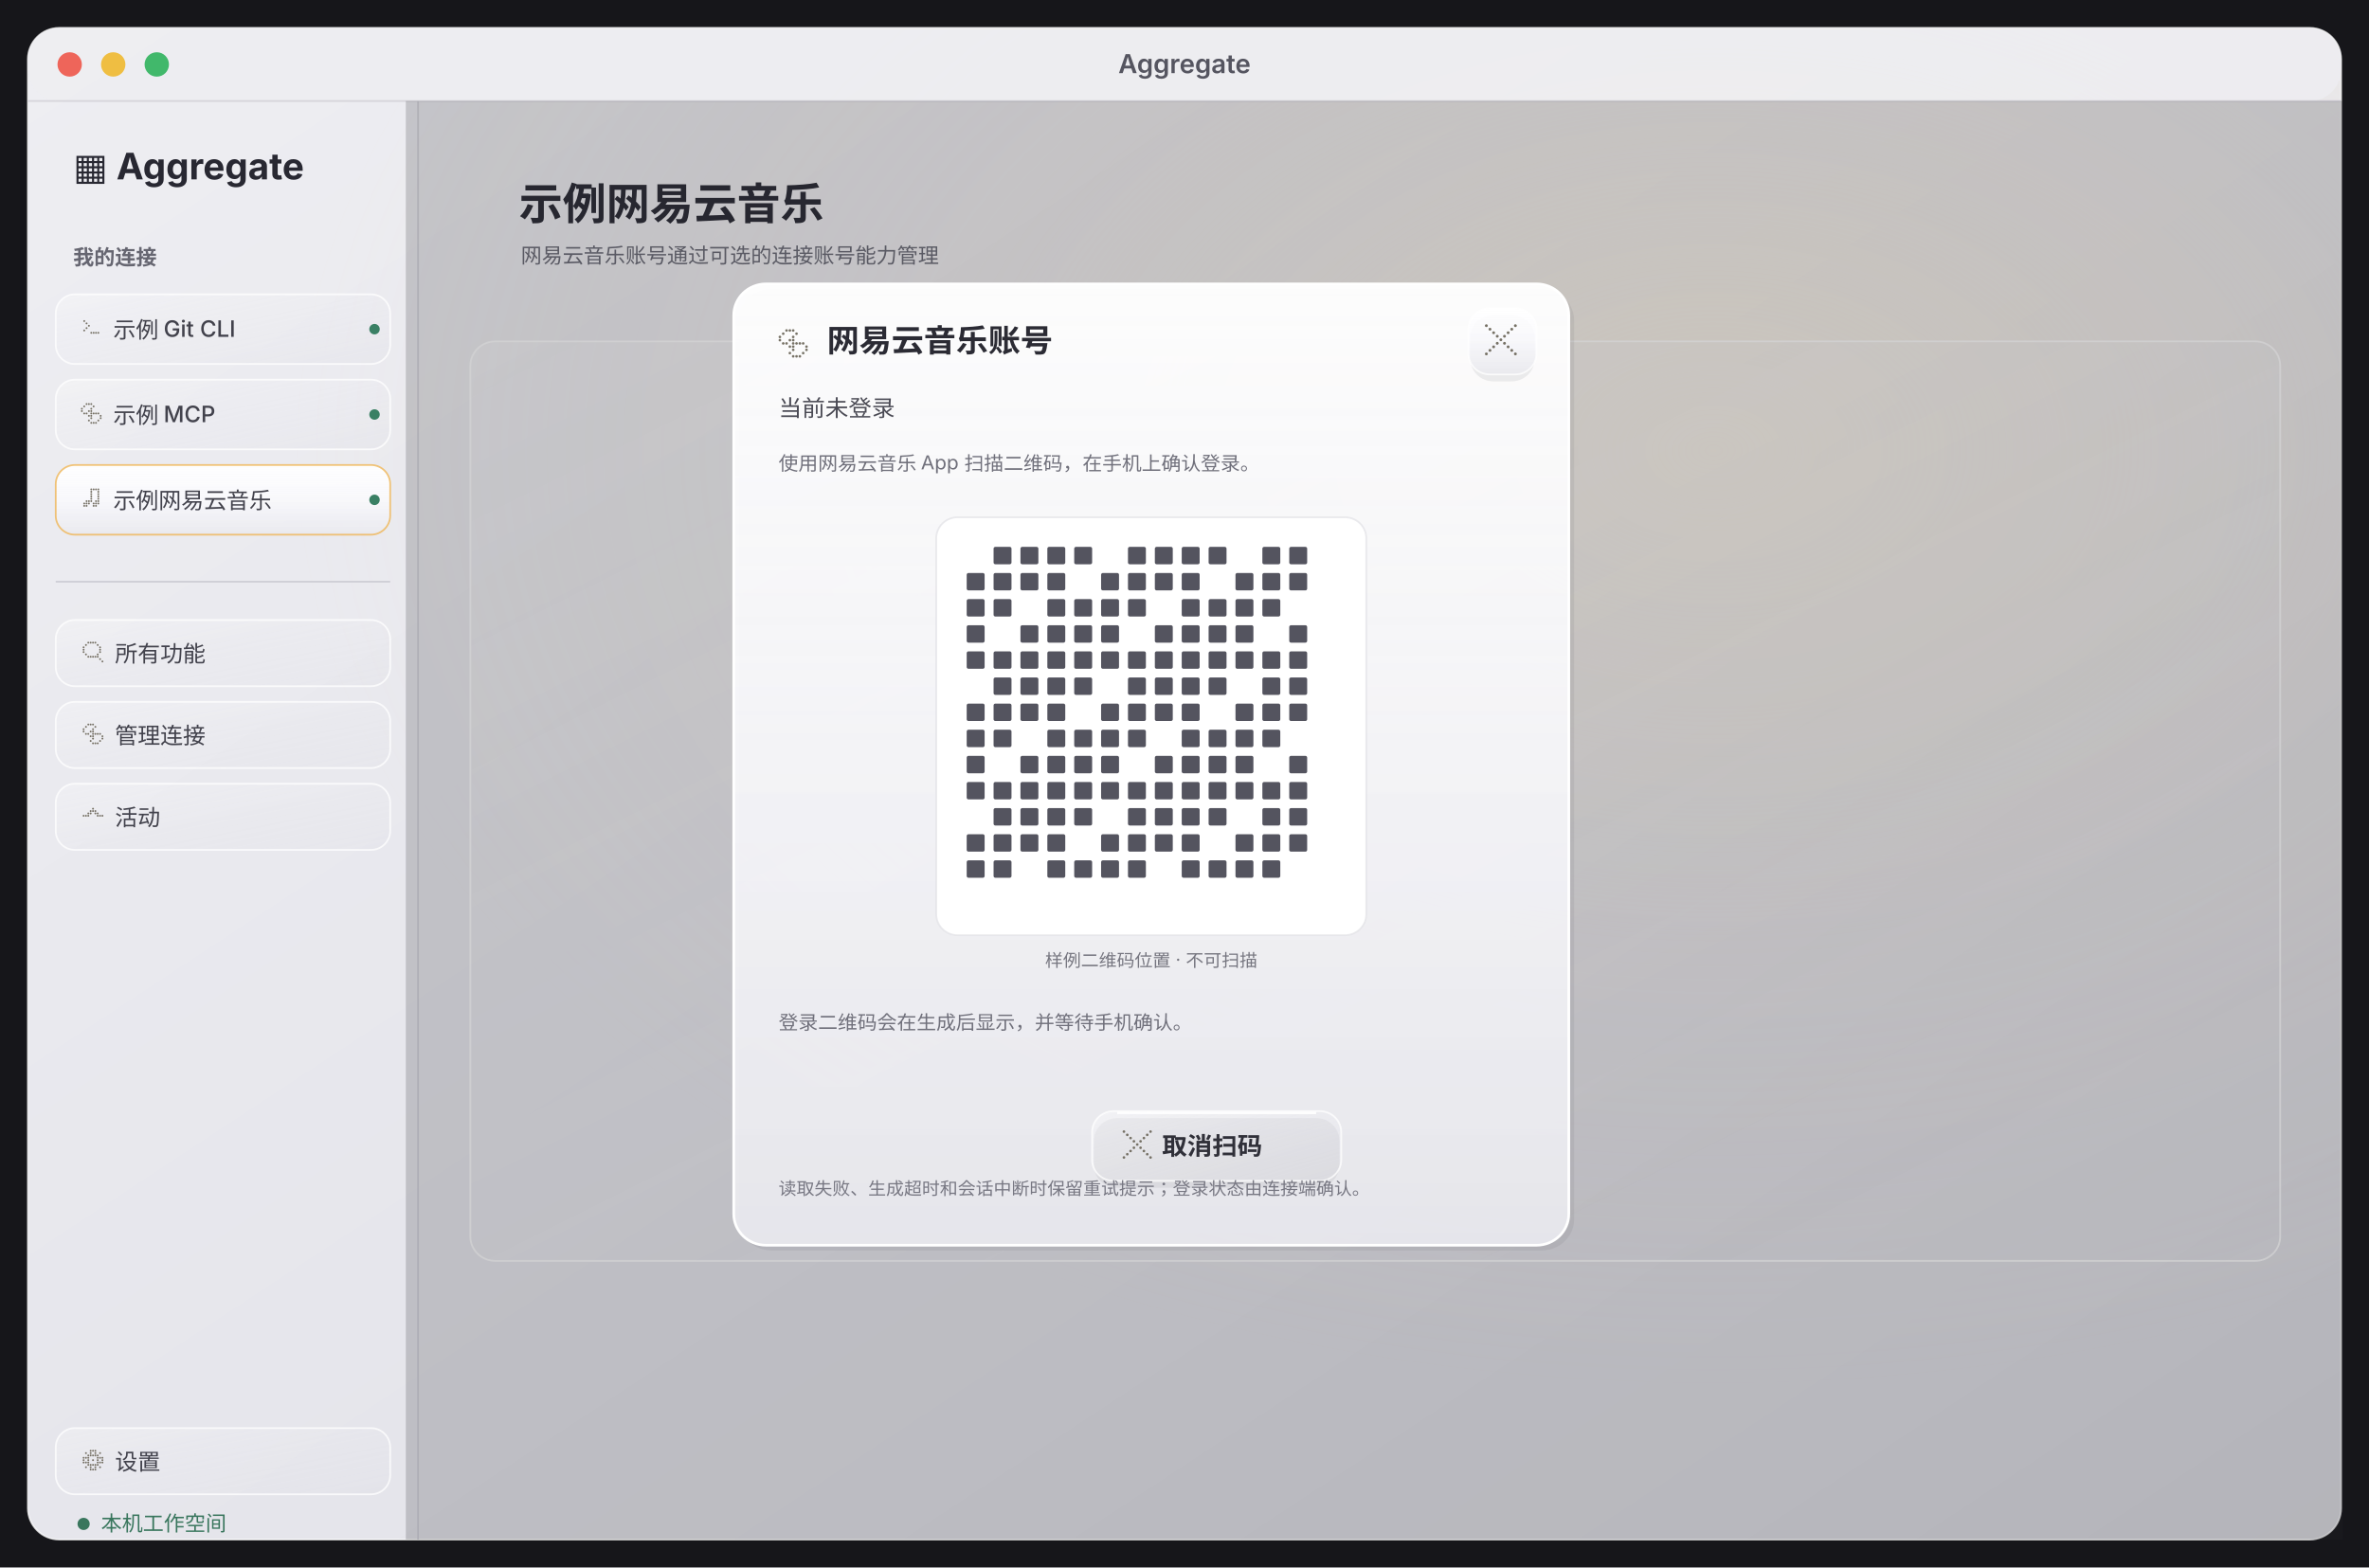
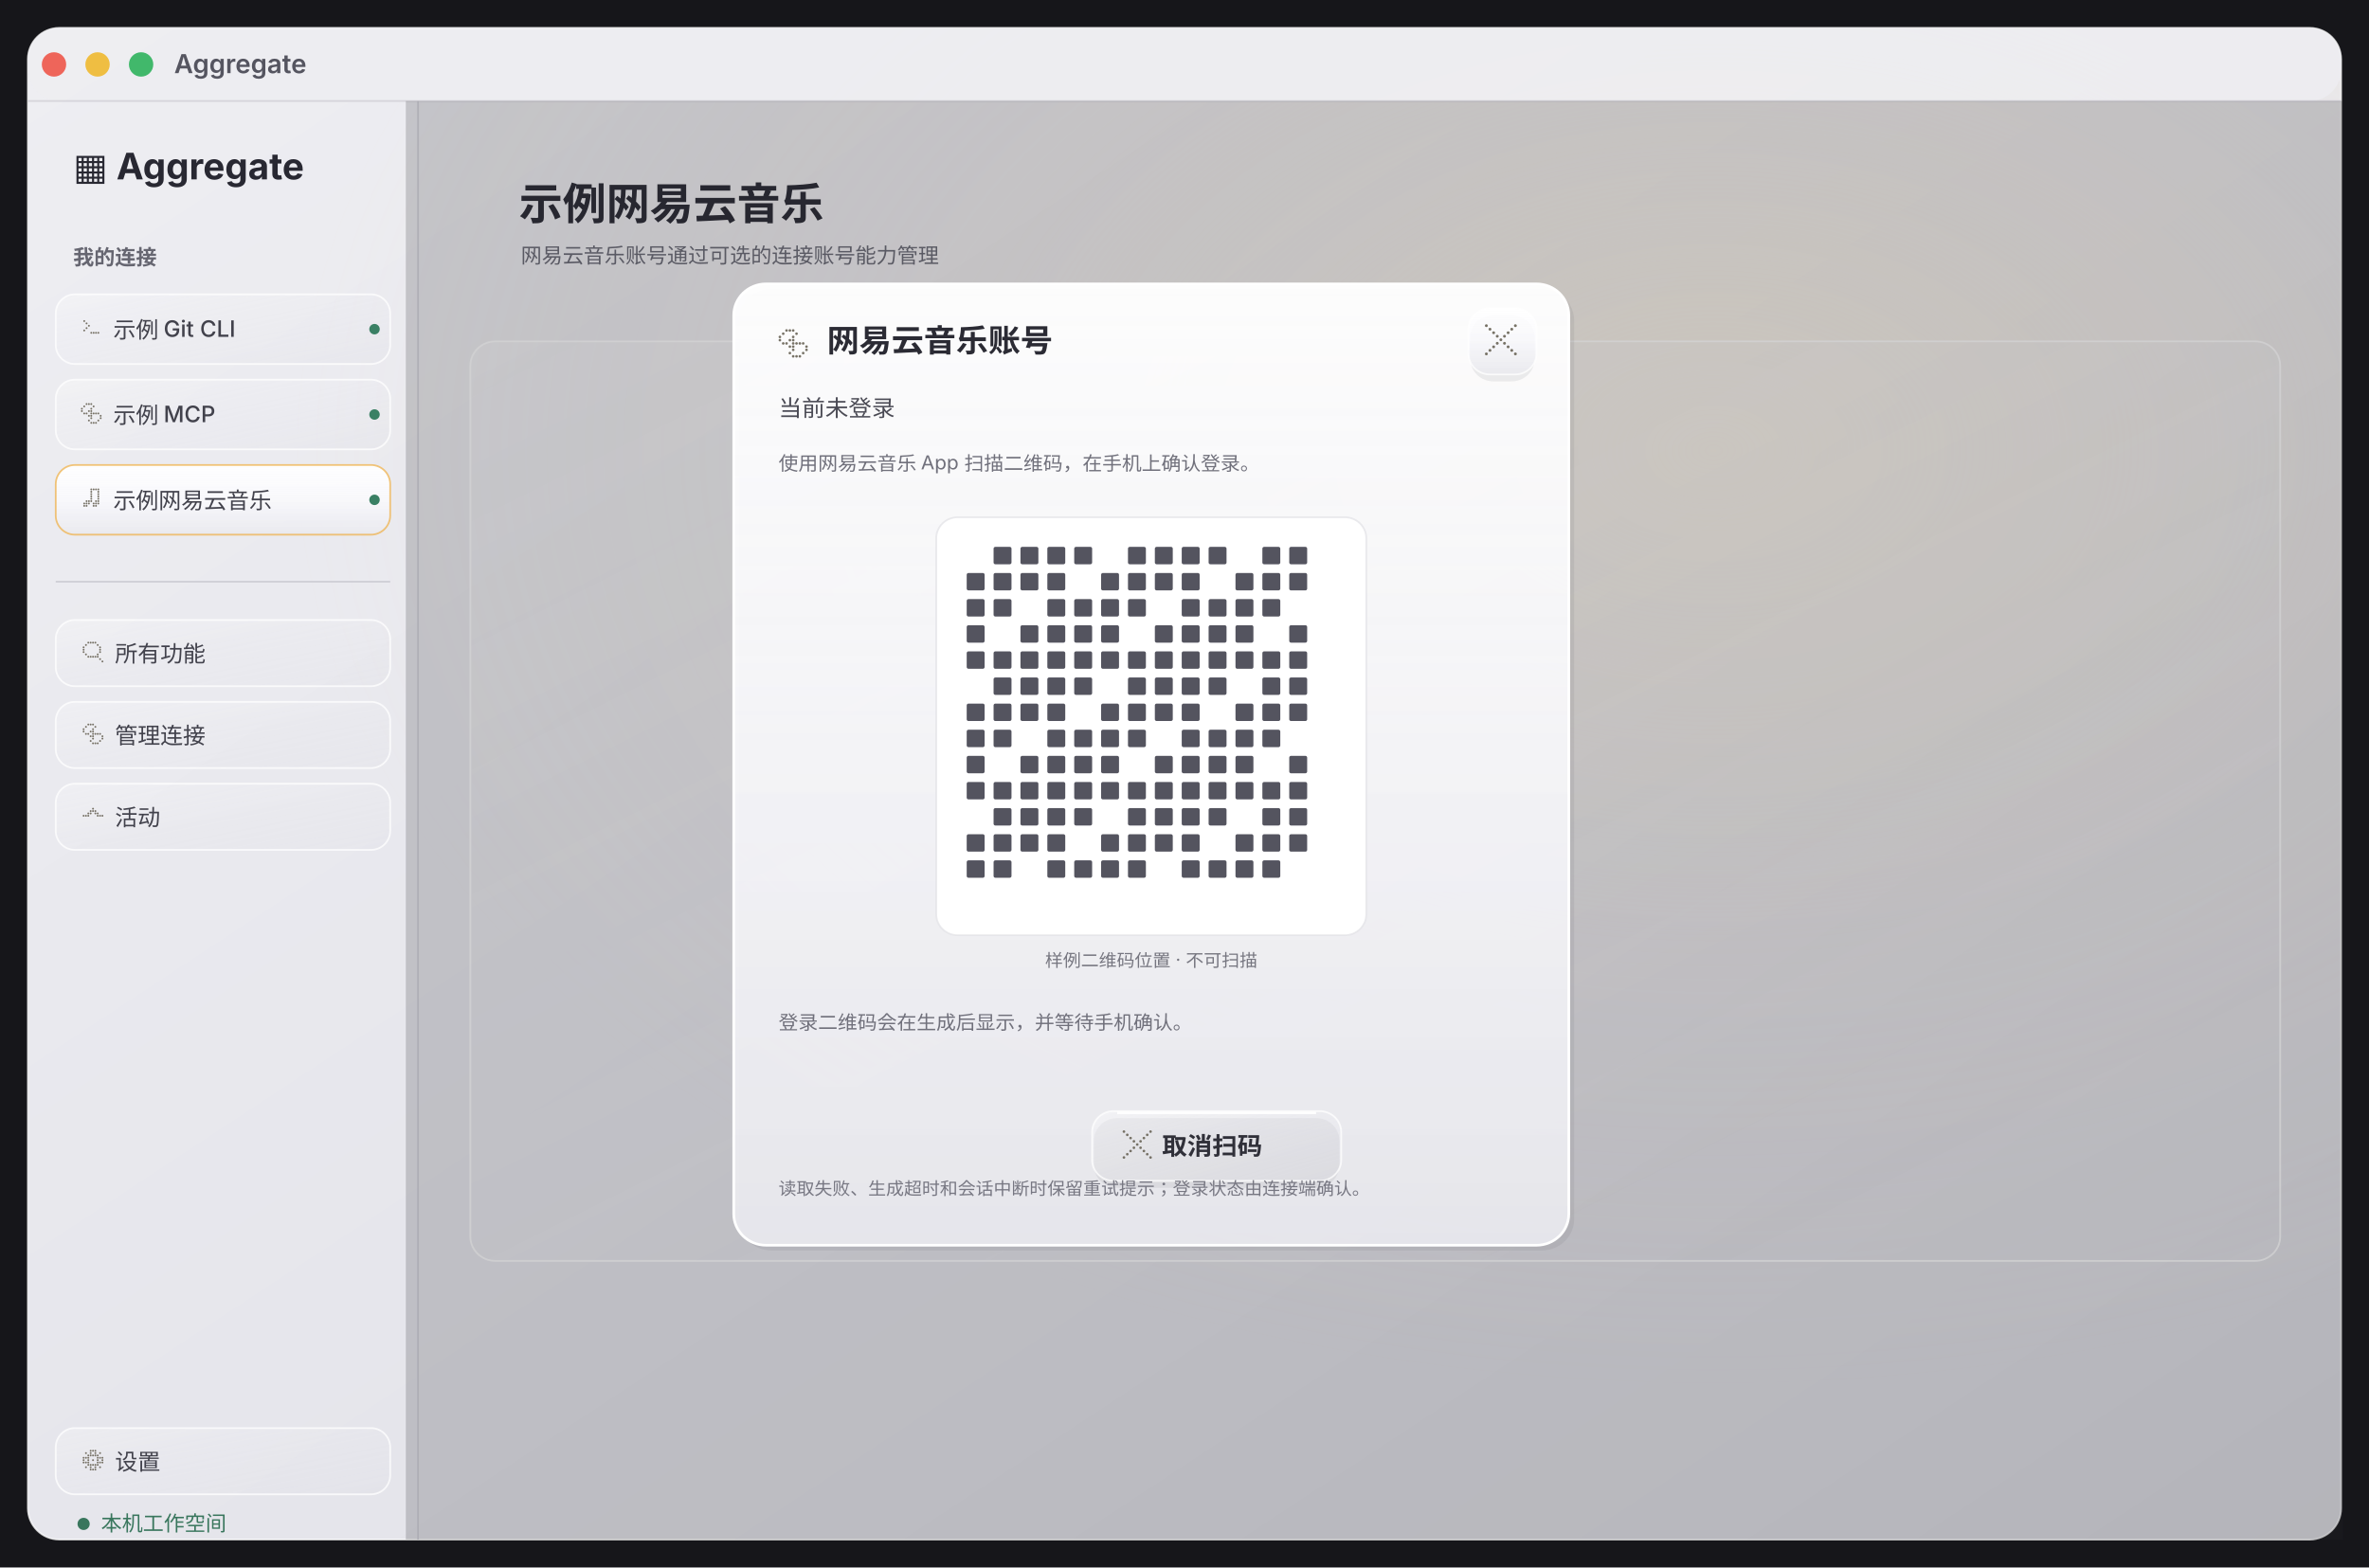
<svg xmlns="http://www.w3.org/2000/svg" width="1360" height="900" viewBox="0 0 1360 900">
  <defs>
    <linearGradient id="scene" x1="0" y1="0" x2="1" y2="1">
      <stop offset="0" stop-color="#eeeeF2" />
      <stop offset=".56" stop-color="#e5e5eb" />
      <stop offset="1" stop-color="#d9d9df" />
    </linearGradient>
    <radialGradient id="sceneWarm" cx=".73" cy=".28" r=".62">
      <stop offset="0" stop-color="#fff4dc" stop-opacity=".58" />
      <stop offset=".52" stop-color="#fff0d8" stop-opacity=".14" />
      <stop offset="1" stop-color="#fff0d8" stop-opacity="0" />
    </radialGradient>
    <linearGradient id="glass" x1="0" y1="0" x2="0" y2="1">
      <stop offset="0" stop-color="#ffffff" stop-opacity=".96" />
      <stop offset=".48" stop-color="#fafafd" stop-opacity=".90" />
      <stop offset="1" stop-color="#e9e9ee" stop-opacity=".94" />
    </linearGradient>
    <linearGradient id="quiet" x1="0" y1="0" x2="1" y2="1">
      <stop offset="0" stop-color="#ffffff" stop-opacity=".40" />
      <stop offset="1" stop-color="#dcdce4" stop-opacity=".28" />
    </linearGradient>
    <radialGradient id="warmGlow" cx=".83" cy=".12" r=".9">
      <stop offset="0" stop-color="#ffe8a5" stop-opacity=".95" />
      <stop offset=".47" stop-color="#ffbd50" stop-opacity=".45" />
      <stop offset="1" stop-color="#ffc65c" stop-opacity="0" />
    </radialGradient>
    <linearGradient id="inset" x1="0" y1="0" x2="0" y2="1">
      <stop offset="0" stop-color="#d1d1da" stop-opacity=".76" />
      <stop offset="1" stop-color="#e2e2e8" stop-opacity=".55" />
    </linearGradient>
    <linearGradient id="album" x1="0" y1="0" x2="1" y2="1">
      <stop offset="0" stop-color="#edc584" />
      <stop offset=".55" stop-color="#d48761" />
      <stop offset="1" stop-color="#806d87" />
    </linearGradient>
    <clipPath id="switchRefClip">
      <rect x="710" y="376" width="380" height="190" rx="14" />
    </clipPath>
  </defs>
  <rect width="1360" height="900" fill="#16161a" />
  <rect x="16" y="16" width="1328" height="868" rx="18" fill="url(#scene)" stroke="#ffffff" stroke-opacity=".75" />
  <rect x="16" y="16" width="1328" height="868" rx="18" fill="url(#sceneWarm)" />
  <rect x="16" y="16" width="1328" height="42" rx="18" fill="#ededf1" fill-opacity=".80" />
  <path d="M16 58H1344" stroke="#cdccd3" stroke-opacity=".72" />
-   <circle cx="40" cy="37" r="7" fill="#ee655a" />
-   <circle cx="65" cy="37" r="7" fill="#efbe42" />
-   <circle cx="90" cy="37" r="7" fill="#41b86b" />
-   <text x="680" y="42" text-anchor="middle" font-family="-apple-system,BlinkMacSystemFont,PingFang SC,sans-serif" font-size="15" font-weight="620" fill="#555560">Aggregate</text>
+   <circle cx="31" cy="37" r="7" fill="#ee655a" />
+   <circle cx="56" cy="37" r="7" fill="#efbe42" />
+   <circle cx="81" cy="37" r="7" fill="#41b86b" />
+   <text x="100" y="42" text-anchor="start" font-family="-apple-system,BlinkMacSystemFont,PingFang SC,sans-serif" font-size="15" font-weight="620" fill="#555560">Aggregate</text>
  <path d="M240 58V884" stroke="#c9c9d2" stroke-opacity=".72" />
  <text x="42" y="103" text-anchor="start" font-family="-apple-system,BlinkMacSystemFont,PingFang SC,sans-serif" font-size="21" font-weight="680" fill="#282832">▦  Aggregate</text>
  <text x="42" y="152" text-anchor="start" font-family="-apple-system,BlinkMacSystemFont,PingFang SC,sans-serif" font-size="12" font-weight="580" fill="#666671">我的连接</text>
  <rect x="32" y="169" width="192" height="40" rx="11" fill="url(#quiet)" fill-opacity="0.75" stroke="#ffffff" stroke-opacity=".75" stroke-width="1" />
  <circle cx="48.35" cy="184.35" r="0.54" fill="#6f695d" fill-opacity=".94" />
  <circle cx="49.70" cy="185.70" r="0.54" fill="#6f695d" fill-opacity=".94" />
  <circle cx="51.05" cy="187.05" r="0.54" fill="#6f695d" fill-opacity=".94" />
  <circle cx="49.70" cy="188.40" r="0.54" fill="#6f695d" fill-opacity=".94" />
  <circle cx="48.35" cy="189.75" r="0.54" fill="#6f695d" fill-opacity=".94" />
  <circle cx="52.40" cy="191.10" r="0.54" fill="#6f695d" fill-opacity=".94" />
  <circle cx="53.75" cy="191.10" r="0.54" fill="#6f695d" fill-opacity=".94" />
  <circle cx="55.10" cy="191.10" r="0.54" fill="#6f695d" fill-opacity=".94" />
  <circle cx="56.45" cy="191.10" r="0.54" fill="#6f695d" fill-opacity=".94" />
  <text x="65" y="194" text-anchor="start" font-family="-apple-system,BlinkMacSystemFont,PingFang SC,sans-serif" font-size="13" font-weight="520" fill="#42424c">示例 Git CLI</text>
  <circle cx="215" cy="189" r="3" fill="#3a8064" />
  <rect x="32" y="218" width="192" height="40" rx="11" fill="url(#quiet)" fill-opacity="0.75" stroke="#ffffff" stroke-opacity=".75" stroke-width="1" />
  <circle cx="49.70" cy="232.00" r="0.54" fill="#6f695d" fill-opacity=".94" />
  <circle cx="51.05" cy="232.00" r="0.54" fill="#6f695d" fill-opacity=".94" />
  <circle cx="52.40" cy="232.00" r="0.54" fill="#6f695d" fill-opacity=".94" />
  <circle cx="48.35" cy="233.35" r="0.54" fill="#6f695d" fill-opacity=".94" />
  <circle cx="53.75" cy="233.35" r="0.54" fill="#6f695d" fill-opacity=".94" />
  <circle cx="47.00" cy="234.70" r="0.54" fill="#6f695d" fill-opacity=".94" />
  <circle cx="52.40" cy="234.70" r="0.54" fill="#6f695d" fill-opacity=".94" />
  <circle cx="47.00" cy="236.05" r="0.54" fill="#6f695d" fill-opacity=".94" />
  <circle cx="51.05" cy="236.05" r="0.54" fill="#6f695d" fill-opacity=".94" />
  <circle cx="52.40" cy="236.05" r="0.54" fill="#6f695d" fill-opacity=".94" />
  <circle cx="48.35" cy="237.40" r="0.54" fill="#6f695d" fill-opacity=".94" />
  <circle cx="49.70" cy="237.40" r="0.54" fill="#6f695d" fill-opacity=".94" />
  <circle cx="52.40" cy="237.40" r="0.54" fill="#6f695d" fill-opacity=".94" />
  <circle cx="53.75" cy="237.40" r="0.54" fill="#6f695d" fill-opacity=".94" />
  <circle cx="55.10" cy="237.40" r="0.54" fill="#6f695d" fill-opacity=".94" />
  <circle cx="56.45" cy="237.40" r="0.54" fill="#6f695d" fill-opacity=".94" />
  <circle cx="51.05" cy="238.75" r="0.54" fill="#6f695d" fill-opacity=".94" />
  <circle cx="52.40" cy="238.75" r="0.54" fill="#6f695d" fill-opacity=".94" />
  <circle cx="57.80" cy="238.75" r="0.54" fill="#6f695d" fill-opacity=".94" />
  <circle cx="52.40" cy="240.10" r="0.54" fill="#6f695d" fill-opacity=".94" />
  <circle cx="57.80" cy="240.10" r="0.54" fill="#6f695d" fill-opacity=".94" />
  <circle cx="51.05" cy="241.45" r="0.54" fill="#6f695d" fill-opacity=".94" />
  <circle cx="56.45" cy="241.45" r="0.54" fill="#6f695d" fill-opacity=".94" />
  <circle cx="52.40" cy="242.80" r="0.54" fill="#6f695d" fill-opacity=".94" />
  <circle cx="53.75" cy="242.80" r="0.54" fill="#6f695d" fill-opacity=".94" />
  <circle cx="55.10" cy="242.80" r="0.54" fill="#6f695d" fill-opacity=".94" />
  <text x="65" y="243" text-anchor="start" font-family="-apple-system,BlinkMacSystemFont,PingFang SC,sans-serif" font-size="13" font-weight="520" fill="#42424c">示例 MCP</text>
  <circle cx="215" cy="238" r="3" fill="#3a8064" />
  <rect x="32" y="267" width="192" height="40" rx="11" fill="url(#glass)" fill-opacity="1" stroke="#efb24f" stroke-opacity=".75" stroke-width="1" />
  <circle cx="52.40" cy="281.00" r="0.54" fill="#6f695d" fill-opacity=".94" />
  <circle cx="53.75" cy="281.00" r="0.54" fill="#6f695d" fill-opacity=".94" />
  <circle cx="55.10" cy="281.00" r="0.54" fill="#6f695d" fill-opacity=".94" />
  <circle cx="56.45" cy="281.00" r="0.54" fill="#6f695d" fill-opacity=".94" />
  <circle cx="52.40" cy="282.35" r="0.54" fill="#6f695d" fill-opacity=".94" />
  <circle cx="56.45" cy="282.35" r="0.54" fill="#6f695d" fill-opacity=".94" />
  <circle cx="52.40" cy="283.70" r="0.54" fill="#6f695d" fill-opacity=".94" />
  <circle cx="56.45" cy="283.70" r="0.54" fill="#6f695d" fill-opacity=".94" />
  <circle cx="52.40" cy="285.05" r="0.54" fill="#6f695d" fill-opacity=".94" />
  <circle cx="56.45" cy="285.05" r="0.54" fill="#6f695d" fill-opacity=".94" />
  <circle cx="52.40" cy="286.40" r="0.54" fill="#6f695d" fill-opacity=".94" />
  <circle cx="56.45" cy="286.40" r="0.54" fill="#6f695d" fill-opacity=".94" />
  <circle cx="49.70" cy="287.75" r="0.54" fill="#6f695d" fill-opacity=".94" />
  <circle cx="51.05" cy="287.75" r="0.54" fill="#6f695d" fill-opacity=".94" />
  <circle cx="52.40" cy="287.75" r="0.54" fill="#6f695d" fill-opacity=".94" />
  <circle cx="55.10" cy="287.75" r="0.54" fill="#6f695d" fill-opacity=".94" />
  <circle cx="56.45" cy="287.75" r="0.54" fill="#6f695d" fill-opacity=".94" />
  <circle cx="48.35" cy="289.10" r="0.54" fill="#6f695d" fill-opacity=".94" />
  <circle cx="49.70" cy="289.10" r="0.54" fill="#6f695d" fill-opacity=".94" />
  <circle cx="51.05" cy="289.10" r="0.54" fill="#6f695d" fill-opacity=".94" />
  <circle cx="53.75" cy="289.10" r="0.54" fill="#6f695d" fill-opacity=".94" />
  <circle cx="55.10" cy="289.10" r="0.54" fill="#6f695d" fill-opacity=".94" />
  <circle cx="56.45" cy="289.10" r="0.54" fill="#6f695d" fill-opacity=".94" />
  <circle cx="48.35" cy="290.45" r="0.54" fill="#6f695d" fill-opacity=".94" />
  <circle cx="49.70" cy="290.45" r="0.54" fill="#6f695d" fill-opacity=".94" />
  <circle cx="53.75" cy="290.45" r="0.54" fill="#6f695d" fill-opacity=".94" />
  <circle cx="55.10" cy="290.45" r="0.54" fill="#6f695d" fill-opacity=".94" />
  <text x="65" y="292" text-anchor="start" font-family="-apple-system,BlinkMacSystemFont,PingFang SC,sans-serif" font-size="13" font-weight="520" fill="#42424c">示例网易云音乐</text>
  <circle cx="215" cy="287" r="3" fill="#3a8064" />
  <path d="M32 334H224" stroke="#c6c6cf" stroke-opacity=".8" />
  <rect x="32" y="356" width="192" height="38" rx="11" fill="url(#quiet)" fill-opacity="0.6" stroke="#ffffff" stroke-opacity=".75" stroke-width="1" />
  <circle cx="50.70" cy="369.00" r="0.54" fill="#6f695d" fill-opacity=".94" />
  <circle cx="52.05" cy="369.00" r="0.54" fill="#6f695d" fill-opacity=".94" />
  <circle cx="53.40" cy="369.00" r="0.54" fill="#6f695d" fill-opacity=".94" />
  <circle cx="54.75" cy="369.00" r="0.54" fill="#6f695d" fill-opacity=".94" />
  <circle cx="49.35" cy="370.35" r="0.54" fill="#6f695d" fill-opacity=".94" />
  <circle cx="56.10" cy="370.35" r="0.54" fill="#6f695d" fill-opacity=".94" />
  <circle cx="48.00" cy="371.70" r="0.54" fill="#6f695d" fill-opacity=".94" />
  <circle cx="57.45" cy="371.70" r="0.54" fill="#6f695d" fill-opacity=".94" />
  <circle cx="48.00" cy="373.05" r="0.54" fill="#6f695d" fill-opacity=".94" />
  <circle cx="57.45" cy="373.05" r="0.54" fill="#6f695d" fill-opacity=".94" />
  <circle cx="48.00" cy="374.40" r="0.54" fill="#6f695d" fill-opacity=".94" />
  <circle cx="57.45" cy="374.40" r="0.54" fill="#6f695d" fill-opacity=".94" />
  <circle cx="49.35" cy="375.75" r="0.54" fill="#6f695d" fill-opacity=".94" />
  <circle cx="56.10" cy="375.75" r="0.54" fill="#6f695d" fill-opacity=".94" />
  <circle cx="50.70" cy="377.10" r="0.54" fill="#6f695d" fill-opacity=".94" />
  <circle cx="52.05" cy="377.10" r="0.54" fill="#6f695d" fill-opacity=".94" />
  <circle cx="53.40" cy="377.10" r="0.54" fill="#6f695d" fill-opacity=".94" />
  <circle cx="54.75" cy="377.10" r="0.54" fill="#6f695d" fill-opacity=".94" />
  <circle cx="56.10" cy="377.10" r="0.54" fill="#6f695d" fill-opacity=".94" />
  <circle cx="57.45" cy="378.45" r="0.54" fill="#6f695d" fill-opacity=".94" />
  <circle cx="58.80" cy="379.80" r="0.54" fill="#6f695d" fill-opacity=".94" />
  <text x="66" y="380" text-anchor="start" font-family="-apple-system,BlinkMacSystemFont,PingFang SC,sans-serif" font-size="13" font-weight="450" fill="#42424c">所有功能</text>
  <rect x="32" y="403" width="192" height="38" rx="11" fill="url(#quiet)" fill-opacity="0.6" stroke="#ffffff" stroke-opacity=".75" stroke-width="1" />
  <circle cx="50.70" cy="416.00" r="0.54" fill="#6f695d" fill-opacity=".94" />
  <circle cx="52.05" cy="416.00" r="0.54" fill="#6f695d" fill-opacity=".94" />
  <circle cx="53.40" cy="416.00" r="0.54" fill="#6f695d" fill-opacity=".94" />
  <circle cx="49.35" cy="417.35" r="0.54" fill="#6f695d" fill-opacity=".94" />
  <circle cx="54.75" cy="417.35" r="0.54" fill="#6f695d" fill-opacity=".94" />
  <circle cx="48.00" cy="418.70" r="0.54" fill="#6f695d" fill-opacity=".94" />
  <circle cx="53.40" cy="418.70" r="0.54" fill="#6f695d" fill-opacity=".94" />
  <circle cx="48.00" cy="420.05" r="0.54" fill="#6f695d" fill-opacity=".94" />
  <circle cx="52.05" cy="420.05" r="0.54" fill="#6f695d" fill-opacity=".94" />
  <circle cx="53.40" cy="420.05" r="0.54" fill="#6f695d" fill-opacity=".94" />
  <circle cx="49.35" cy="421.40" r="0.54" fill="#6f695d" fill-opacity=".94" />
  <circle cx="50.70" cy="421.40" r="0.54" fill="#6f695d" fill-opacity=".94" />
  <circle cx="53.40" cy="421.40" r="0.54" fill="#6f695d" fill-opacity=".94" />
  <circle cx="54.75" cy="421.40" r="0.54" fill="#6f695d" fill-opacity=".94" />
  <circle cx="56.10" cy="421.40" r="0.54" fill="#6f695d" fill-opacity=".94" />
  <circle cx="57.45" cy="421.40" r="0.54" fill="#6f695d" fill-opacity=".94" />
  <circle cx="52.05" cy="422.75" r="0.54" fill="#6f695d" fill-opacity=".94" />
  <circle cx="53.40" cy="422.75" r="0.54" fill="#6f695d" fill-opacity=".94" />
  <circle cx="58.80" cy="422.75" r="0.54" fill="#6f695d" fill-opacity=".94" />
  <circle cx="53.40" cy="424.10" r="0.54" fill="#6f695d" fill-opacity=".94" />
  <circle cx="58.80" cy="424.10" r="0.54" fill="#6f695d" fill-opacity=".94" />
  <circle cx="52.05" cy="425.45" r="0.54" fill="#6f695d" fill-opacity=".94" />
  <circle cx="57.45" cy="425.45" r="0.54" fill="#6f695d" fill-opacity=".94" />
  <circle cx="53.40" cy="426.80" r="0.54" fill="#6f695d" fill-opacity=".94" />
  <circle cx="54.75" cy="426.80" r="0.54" fill="#6f695d" fill-opacity=".94" />
  <circle cx="56.10" cy="426.80" r="0.54" fill="#6f695d" fill-opacity=".94" />
  <text x="66" y="427" text-anchor="start" font-family="-apple-system,BlinkMacSystemFont,PingFang SC,sans-serif" font-size="13" font-weight="450" fill="#42424c">管理连接</text>
  <rect x="32" y="450" width="192" height="38" rx="11" fill="url(#quiet)" fill-opacity="0.6" stroke="#ffffff" stroke-opacity=".75" stroke-width="1" />
  <circle cx="53.40" cy="464.35" r="0.54" fill="#6f695d" fill-opacity=".94" />
  <circle cx="52.05" cy="465.70" r="0.54" fill="#6f695d" fill-opacity=".94" />
  <circle cx="53.40" cy="465.70" r="0.54" fill="#6f695d" fill-opacity=".94" />
  <circle cx="54.75" cy="465.70" r="0.54" fill="#6f695d" fill-opacity=".94" />
  <circle cx="50.70" cy="467.05" r="0.54" fill="#6f695d" fill-opacity=".94" />
  <circle cx="52.05" cy="467.05" r="0.54" fill="#6f695d" fill-opacity=".94" />
  <circle cx="54.75" cy="467.05" r="0.54" fill="#6f695d" fill-opacity=".94" />
  <circle cx="56.10" cy="467.05" r="0.54" fill="#6f695d" fill-opacity=".94" />
  <circle cx="48.00" cy="468.40" r="0.54" fill="#6f695d" fill-opacity=".94" />
  <circle cx="49.35" cy="468.40" r="0.54" fill="#6f695d" fill-opacity=".94" />
  <circle cx="50.70" cy="468.40" r="0.54" fill="#6f695d" fill-opacity=".94" />
  <circle cx="56.10" cy="468.40" r="0.54" fill="#6f695d" fill-opacity=".94" />
  <circle cx="57.45" cy="468.40" r="0.54" fill="#6f695d" fill-opacity=".94" />
  <circle cx="58.80" cy="468.40" r="0.54" fill="#6f695d" fill-opacity=".94" />
  <text x="66" y="474" text-anchor="start" font-family="-apple-system,BlinkMacSystemFont,PingFang SC,sans-serif" font-size="13" font-weight="450" fill="#42424c">活动</text>
  <rect x="32" y="820" width="192" height="38" rx="11" fill="url(#quiet)" fill-opacity="0.6" stroke="#ffffff" stroke-opacity=".75" stroke-width="1" />
  <circle cx="52.05" cy="833.00" r="0.54" fill="#6f695d" fill-opacity=".94" />
  <circle cx="53.40" cy="833.00" r="0.54" fill="#6f695d" fill-opacity=".94" />
  <circle cx="54.75" cy="833.00" r="0.54" fill="#6f695d" fill-opacity=".94" />
  <circle cx="49.35" cy="834.35" r="0.54" fill="#6f695d" fill-opacity=".94" />
  <circle cx="52.05" cy="834.35" r="0.54" fill="#6f695d" fill-opacity=".94" />
  <circle cx="54.75" cy="834.35" r="0.54" fill="#6f695d" fill-opacity=".94" />
  <circle cx="57.45" cy="834.35" r="0.54" fill="#6f695d" fill-opacity=".94" />
  <circle cx="50.70" cy="835.70" r="0.54" fill="#6f695d" fill-opacity=".94" />
  <circle cx="52.05" cy="835.70" r="0.54" fill="#6f695d" fill-opacity=".94" />
  <circle cx="53.40" cy="835.70" r="0.54" fill="#6f695d" fill-opacity=".94" />
  <circle cx="54.75" cy="835.70" r="0.54" fill="#6f695d" fill-opacity=".94" />
  <circle cx="56.10" cy="835.70" r="0.54" fill="#6f695d" fill-opacity=".94" />
  <circle cx="48.00" cy="837.05" r="0.54" fill="#6f695d" fill-opacity=".94" />
  <circle cx="49.35" cy="837.05" r="0.54" fill="#6f695d" fill-opacity=".94" />
  <circle cx="50.70" cy="837.05" r="0.54" fill="#6f695d" fill-opacity=".94" />
  <circle cx="56.10" cy="837.05" r="0.54" fill="#6f695d" fill-opacity=".94" />
  <circle cx="57.45" cy="837.05" r="0.54" fill="#6f695d" fill-opacity=".94" />
  <circle cx="58.80" cy="837.05" r="0.54" fill="#6f695d" fill-opacity=".94" />
  <circle cx="48.00" cy="838.40" r="0.54" fill="#6f695d" fill-opacity=".94" />
  <circle cx="50.70" cy="838.40" r="0.54" fill="#6f695d" fill-opacity=".94" />
  <circle cx="53.40" cy="838.40" r="0.54" fill="#6f695d" fill-opacity=".94" />
  <circle cx="56.10" cy="838.40" r="0.54" fill="#6f695d" fill-opacity=".94" />
  <circle cx="58.80" cy="838.40" r="0.54" fill="#6f695d" fill-opacity=".94" />
  <circle cx="48.00" cy="839.75" r="0.54" fill="#6f695d" fill-opacity=".94" />
  <circle cx="49.35" cy="839.75" r="0.54" fill="#6f695d" fill-opacity=".94" />
  <circle cx="50.70" cy="839.75" r="0.54" fill="#6f695d" fill-opacity=".94" />
  <circle cx="56.10" cy="839.75" r="0.54" fill="#6f695d" fill-opacity=".94" />
  <circle cx="57.45" cy="839.75" r="0.54" fill="#6f695d" fill-opacity=".94" />
  <circle cx="58.80" cy="839.75" r="0.54" fill="#6f695d" fill-opacity=".94" />
  <circle cx="50.70" cy="841.10" r="0.54" fill="#6f695d" fill-opacity=".94" />
  <circle cx="52.05" cy="841.10" r="0.54" fill="#6f695d" fill-opacity=".94" />
  <circle cx="53.40" cy="841.10" r="0.54" fill="#6f695d" fill-opacity=".94" />
  <circle cx="54.75" cy="841.10" r="0.54" fill="#6f695d" fill-opacity=".94" />
  <circle cx="56.10" cy="841.10" r="0.54" fill="#6f695d" fill-opacity=".94" />
  <circle cx="49.35" cy="842.45" r="0.54" fill="#6f695d" fill-opacity=".94" />
  <circle cx="52.05" cy="842.45" r="0.54" fill="#6f695d" fill-opacity=".94" />
  <circle cx="54.75" cy="842.45" r="0.54" fill="#6f695d" fill-opacity=".94" />
  <circle cx="57.45" cy="842.45" r="0.54" fill="#6f695d" fill-opacity=".94" />
  <circle cx="52.05" cy="843.80" r="0.54" fill="#6f695d" fill-opacity=".94" />
  <circle cx="53.40" cy="843.80" r="0.54" fill="#6f695d" fill-opacity=".94" />
  <circle cx="54.75" cy="843.80" r="0.54" fill="#6f695d" fill-opacity=".94" />
  <text x="66" y="844" text-anchor="start" font-family="-apple-system,BlinkMacSystemFont,PingFang SC,sans-serif" font-size="13" font-weight="450" fill="#42424c">设置</text>
  <circle cx="48" cy="875" r="3.5" fill="#39765d" />
  <text x="58" y="879" text-anchor="start" font-family="-apple-system,BlinkMacSystemFont,PingFang SC,sans-serif" font-size="12" font-weight="540" fill="#39765d">本机工作空间</text>
  <text x="298" y="126" text-anchor="start" font-family="-apple-system,BlinkMacSystemFont,PingFang SC,sans-serif" font-size="25" font-weight="680" fill="#282832">示例网易云音乐</text>
  <text x="299" y="151" text-anchor="start" font-family="-apple-system,BlinkMacSystemFont,PingFang SC,sans-serif" font-size="12" font-weight="420" fill="#686873">网易云音乐账号通过可选的连接账号能力管理</text>
  <g transform="matrix(1.028713 0 0 1 -37.574 0)">
    <rect x="299" y="196" width="1010" height="528" rx="14" fill="url(#quiet)" fill-opacity="0.48" stroke="#ffffff" stroke-opacity=".75" stroke-width="1" />
    <rect x="263" y="58" width="1081" height="826" fill="#25252b" fill-opacity=".20" />
    <rect x="449" y="166" width="466" height="552" rx="18" fill="#6e6c76" fill-opacity=".13" />
    <rect x="446" y="163" width="466" height="552" rx="18" fill="url(#glass)" stroke="#ffffff" stroke-width="1.5" />
    <circle cx="475.46" cy="189.75" r="0.74" fill="#6f695d" fill-opacity=".94" />
    <circle cx="477.32" cy="189.75" r="0.74" fill="#6f695d" fill-opacity=".94" />
    <circle cx="479.18" cy="189.75" r="0.74" fill="#6f695d" fill-opacity=".94" />
    <circle cx="473.61" cy="191.61" r="0.74" fill="#6f695d" fill-opacity=".94" />
    <circle cx="481.03" cy="191.61" r="0.74" fill="#6f695d" fill-opacity=".94" />
    <circle cx="471.75" cy="193.46" r="0.74" fill="#6f695d" fill-opacity=".94" />
    <circle cx="479.18" cy="193.46" r="0.74" fill="#6f695d" fill-opacity=".94" />
    <circle cx="471.75" cy="195.32" r="0.74" fill="#6f695d" fill-opacity=".94" />
    <circle cx="477.32" cy="195.32" r="0.74" fill="#6f695d" fill-opacity=".94" />
    <circle cx="479.18" cy="195.32" r="0.74" fill="#6f695d" fill-opacity=".94" />
    <circle cx="473.61" cy="197.18" r="0.74" fill="#6f695d" fill-opacity=".94" />
    <circle cx="475.46" cy="197.18" r="0.74" fill="#6f695d" fill-opacity=".94" />
    <circle cx="479.18" cy="197.18" r="0.74" fill="#6f695d" fill-opacity=".94" />
    <circle cx="481.03" cy="197.18" r="0.74" fill="#6f695d" fill-opacity=".94" />
    <circle cx="482.89" cy="197.18" r="0.74" fill="#6f695d" fill-opacity=".94" />
    <circle cx="484.74" cy="197.18" r="0.74" fill="#6f695d" fill-opacity=".94" />
    <circle cx="477.32" cy="199.03" r="0.74" fill="#6f695d" fill-opacity=".94" />
    <circle cx="479.18" cy="199.03" r="0.74" fill="#6f695d" fill-opacity=".94" />
    <circle cx="486.60" cy="199.03" r="0.74" fill="#6f695d" fill-opacity=".94" />
    <circle cx="479.18" cy="200.89" r="0.74" fill="#6f695d" fill-opacity=".94" />
    <circle cx="486.60" cy="200.89" r="0.74" fill="#6f695d" fill-opacity=".94" />
    <circle cx="477.32" cy="202.74" r="0.74" fill="#6f695d" fill-opacity=".94" />
    <circle cx="484.74" cy="202.74" r="0.74" fill="#6f695d" fill-opacity=".94" />
    <circle cx="479.18" cy="204.60" r="0.74" fill="#6f695d" fill-opacity=".94" />
    <circle cx="481.03" cy="204.60" r="0.74" fill="#6f695d" fill-opacity=".94" />
    <circle cx="482.89" cy="204.60" r="0.74" fill="#6f695d" fill-opacity=".94" />
    <text x="498" y="202" text-anchor="start" font-family="-apple-system,BlinkMacSystemFont,PingFang SC,sans-serif" font-size="18" font-weight="640" fill="#2b2b34">网易云音乐账号</text>
    <rect x="857" y="181" width="36" height="38" rx="13" fill="#706d78" fill-opacity=".12" />
    <rect x="856" y="177" width="38" height="38" rx="12" fill="url(#glass)" fill-opacity="0.96" stroke="#ffffff" stroke-opacity=".75" stroke-width="1" />
    <path d="M868 178H882" stroke="#ffffff" stroke-opacity=".95" stroke-width="1.4" />
    <circle cx="866.00" cy="187.00" r="0.81" fill="#6f695d" fill-opacity=".94" />
    <circle cx="882.20" cy="187.00" r="0.81" fill="#6f695d" fill-opacity=".94" />
    <circle cx="868.02" cy="189.03" r="0.81" fill="#6f695d" fill-opacity=".94" />
    <circle cx="880.17" cy="189.03" r="0.81" fill="#6f695d" fill-opacity=".94" />
    <circle cx="870.05" cy="191.05" r="0.81" fill="#6f695d" fill-opacity=".94" />
    <circle cx="878.15" cy="191.05" r="0.81" fill="#6f695d" fill-opacity=".94" />
    <circle cx="872.08" cy="193.07" r="0.81" fill="#6f695d" fill-opacity=".94" />
    <circle cx="876.12" cy="193.07" r="0.81" fill="#6f695d" fill-opacity=".94" />
    <circle cx="874.10" cy="195.10" r="0.81" fill="#6f695d" fill-opacity=".94" />
    <circle cx="872.08" cy="197.12" r="0.81" fill="#6f695d" fill-opacity=".94" />
    <circle cx="876.12" cy="197.12" r="0.81" fill="#6f695d" fill-opacity=".94" />
    <circle cx="870.05" cy="199.15" r="0.81" fill="#6f695d" fill-opacity=".94" />
    <circle cx="878.15" cy="199.15" r="0.81" fill="#6f695d" fill-opacity=".94" />
    <circle cx="868.02" cy="201.18" r="0.81" fill="#6f695d" fill-opacity=".94" />
    <circle cx="880.17" cy="201.18" r="0.81" fill="#6f695d" fill-opacity=".94" />
    <circle cx="866.00" cy="203.20" r="0.81" fill="#6f695d" fill-opacity=".94" />
    <circle cx="882.20" cy="203.20" r="0.81" fill="#6f695d" fill-opacity=".94" />
    <text x="471" y="239" text-anchor="start" font-family="-apple-system,BlinkMacSystemFont,PingFang SC,sans-serif" font-size="13" font-weight="520" fill="#4a4a54">当前未登录</text>
    <text x="471" y="270" text-anchor="start" font-family="-apple-system,BlinkMacSystemFont,PingFang SC,sans-serif" font-size="11" font-weight="420" fill="#70707b">使用网易云音乐 App 扫描二维码，在手机上确认登录。</text>
    <rect x="559" y="297" width="240" height="240" rx="12" fill="#ffffff" fill-opacity="1" stroke="#e2e2e7" stroke-opacity=".75" stroke-width="1" />
    <rect x="591" y="314" width="10" height="10" rx="1" fill="#54545f" />
    <rect x="606" y="314" width="10" height="10" rx="1" fill="#54545f" />
    <rect x="621" y="314" width="10" height="10" rx="1" fill="#54545f" />
    <rect x="636" y="314" width="10" height="10" rx="1" fill="#54545f" />
    <rect x="666" y="314" width="10" height="10" rx="1" fill="#54545f" />
    <rect x="681" y="314" width="10" height="10" rx="1" fill="#54545f" />
    <rect x="696" y="314" width="10" height="10" rx="1" fill="#54545f" />
    <rect x="711" y="314" width="10" height="10" rx="1" fill="#54545f" />
    <rect x="741" y="314" width="10" height="10" rx="1" fill="#54545f" />
    <rect x="756" y="314" width="10" height="10" rx="1" fill="#54545f" />
    <rect x="576" y="329" width="10" height="10" rx="1" fill="#54545f" />
    <rect x="591" y="329" width="10" height="10" rx="1" fill="#54545f" />
    <rect x="606" y="329" width="10" height="10" rx="1" fill="#54545f" />
    <rect x="621" y="329" width="10" height="10" rx="1" fill="#54545f" />
    <rect x="651" y="329" width="10" height="10" rx="1" fill="#54545f" />
    <rect x="666" y="329" width="10" height="10" rx="1" fill="#54545f" />
    <rect x="681" y="329" width="10" height="10" rx="1" fill="#54545f" />
    <rect x="696" y="329" width="10" height="10" rx="1" fill="#54545f" />
    <rect x="726" y="329" width="10" height="10" rx="1" fill="#54545f" />
    <rect x="741" y="329" width="10" height="10" rx="1" fill="#54545f" />
    <rect x="756" y="329" width="10" height="10" rx="1" fill="#54545f" />
    <rect x="576" y="344" width="10" height="10" rx="1" fill="#54545f" />
    <rect x="591" y="344" width="10" height="10" rx="1" fill="#54545f" />
    <rect x="621" y="344" width="10" height="10" rx="1" fill="#54545f" />
    <rect x="636" y="344" width="10" height="10" rx="1" fill="#54545f" />
    <rect x="651" y="344" width="10" height="10" rx="1" fill="#54545f" />
    <rect x="666" y="344" width="10" height="10" rx="1" fill="#54545f" />
    <rect x="696" y="344" width="10" height="10" rx="1" fill="#54545f" />
    <rect x="711" y="344" width="10" height="10" rx="1" fill="#54545f" />
    <rect x="726" y="344" width="10" height="10" rx="1" fill="#54545f" />
    <rect x="741" y="344" width="10" height="10" rx="1" fill="#54545f" />
    <rect x="576" y="359" width="10" height="10" rx="1" fill="#54545f" />
    <rect x="606" y="359" width="10" height="10" rx="1" fill="#54545f" />
    <rect x="621" y="359" width="10" height="10" rx="1" fill="#54545f" />
    <rect x="636" y="359" width="10" height="10" rx="1" fill="#54545f" />
    <rect x="651" y="359" width="10" height="10" rx="1" fill="#54545f" />
    <rect x="681" y="359" width="10" height="10" rx="1" fill="#54545f" />
    <rect x="696" y="359" width="10" height="10" rx="1" fill="#54545f" />
    <rect x="711" y="359" width="10" height="10" rx="1" fill="#54545f" />
    <rect x="726" y="359" width="10" height="10" rx="1" fill="#54545f" />
    <rect x="756" y="359" width="10" height="10" rx="1" fill="#54545f" />
    <rect x="576" y="374" width="10" height="10" rx="1" fill="#54545f" />
    <rect x="591" y="374" width="10" height="10" rx="1" fill="#54545f" />
    <rect x="606" y="374" width="10" height="10" rx="1" fill="#54545f" />
    <rect x="621" y="374" width="10" height="10" rx="1" fill="#54545f" />
    <rect x="636" y="374" width="10" height="10" rx="1" fill="#54545f" />
    <rect x="651" y="374" width="10" height="10" rx="1" fill="#54545f" />
    <rect x="666" y="374" width="10" height="10" rx="1" fill="#54545f" />
    <rect x="681" y="374" width="10" height="10" rx="1" fill="#54545f" />
    <rect x="696" y="374" width="10" height="10" rx="1" fill="#54545f" />
    <rect x="711" y="374" width="10" height="10" rx="1" fill="#54545f" />
    <rect x="726" y="374" width="10" height="10" rx="1" fill="#54545f" />
    <rect x="741" y="374" width="10" height="10" rx="1" fill="#54545f" />
    <rect x="756" y="374" width="10" height="10" rx="1" fill="#54545f" />
    <rect x="591" y="389" width="10" height="10" rx="1" fill="#54545f" />
    <rect x="606" y="389" width="10" height="10" rx="1" fill="#54545f" />
    <rect x="621" y="389" width="10" height="10" rx="1" fill="#54545f" />
    <rect x="636" y="389" width="10" height="10" rx="1" fill="#54545f" />
    <rect x="666" y="389" width="10" height="10" rx="1" fill="#54545f" />
    <rect x="681" y="389" width="10" height="10" rx="1" fill="#54545f" />
    <rect x="696" y="389" width="10" height="10" rx="1" fill="#54545f" />
    <rect x="711" y="389" width="10" height="10" rx="1" fill="#54545f" />
    <rect x="741" y="389" width="10" height="10" rx="1" fill="#54545f" />
    <rect x="756" y="389" width="10" height="10" rx="1" fill="#54545f" />
    <rect x="576" y="404" width="10" height="10" rx="1" fill="#54545f" />
    <rect x="591" y="404" width="10" height="10" rx="1" fill="#54545f" />
    <rect x="606" y="404" width="10" height="10" rx="1" fill="#54545f" />
    <rect x="621" y="404" width="10" height="10" rx="1" fill="#54545f" />
    <rect x="651" y="404" width="10" height="10" rx="1" fill="#54545f" />
    <rect x="666" y="404" width="10" height="10" rx="1" fill="#54545f" />
    <rect x="681" y="404" width="10" height="10" rx="1" fill="#54545f" />
    <rect x="696" y="404" width="10" height="10" rx="1" fill="#54545f" />
    <rect x="726" y="404" width="10" height="10" rx="1" fill="#54545f" />
    <rect x="741" y="404" width="10" height="10" rx="1" fill="#54545f" />
    <rect x="756" y="404" width="10" height="10" rx="1" fill="#54545f" />
    <rect x="576" y="419" width="10" height="10" rx="1" fill="#54545f" />
    <rect x="591" y="419" width="10" height="10" rx="1" fill="#54545f" />
    <rect x="621" y="419" width="10" height="10" rx="1" fill="#54545f" />
    <rect x="636" y="419" width="10" height="10" rx="1" fill="#54545f" />
    <rect x="651" y="419" width="10" height="10" rx="1" fill="#54545f" />
    <rect x="666" y="419" width="10" height="10" rx="1" fill="#54545f" />
    <rect x="696" y="419" width="10" height="10" rx="1" fill="#54545f" />
    <rect x="711" y="419" width="10" height="10" rx="1" fill="#54545f" />
    <rect x="726" y="419" width="10" height="10" rx="1" fill="#54545f" />
    <rect x="741" y="419" width="10" height="10" rx="1" fill="#54545f" />
    <rect x="576" y="434" width="10" height="10" rx="1" fill="#54545f" />
    <rect x="606" y="434" width="10" height="10" rx="1" fill="#54545f" />
    <rect x="621" y="434" width="10" height="10" rx="1" fill="#54545f" />
    <rect x="636" y="434" width="10" height="10" rx="1" fill="#54545f" />
    <rect x="651" y="434" width="10" height="10" rx="1" fill="#54545f" />
    <rect x="681" y="434" width="10" height="10" rx="1" fill="#54545f" />
    <rect x="696" y="434" width="10" height="10" rx="1" fill="#54545f" />
    <rect x="711" y="434" width="10" height="10" rx="1" fill="#54545f" />
    <rect x="726" y="434" width="10" height="10" rx="1" fill="#54545f" />
    <rect x="756" y="434" width="10" height="10" rx="1" fill="#54545f" />
    <rect x="576" y="449" width="10" height="10" rx="1" fill="#54545f" />
    <rect x="591" y="449" width="10" height="10" rx="1" fill="#54545f" />
    <rect x="606" y="449" width="10" height="10" rx="1" fill="#54545f" />
    <rect x="621" y="449" width="10" height="10" rx="1" fill="#54545f" />
    <rect x="636" y="449" width="10" height="10" rx="1" fill="#54545f" />
    <rect x="651" y="449" width="10" height="10" rx="1" fill="#54545f" />
    <rect x="666" y="449" width="10" height="10" rx="1" fill="#54545f" />
    <rect x="681" y="449" width="10" height="10" rx="1" fill="#54545f" />
    <rect x="696" y="449" width="10" height="10" rx="1" fill="#54545f" />
    <rect x="711" y="449" width="10" height="10" rx="1" fill="#54545f" />
    <rect x="726" y="449" width="10" height="10" rx="1" fill="#54545f" />
    <rect x="741" y="449" width="10" height="10" rx="1" fill="#54545f" />
    <rect x="756" y="449" width="10" height="10" rx="1" fill="#54545f" />
    <rect x="591" y="464" width="10" height="10" rx="1" fill="#54545f" />
    <rect x="606" y="464" width="10" height="10" rx="1" fill="#54545f" />
    <rect x="621" y="464" width="10" height="10" rx="1" fill="#54545f" />
    <rect x="636" y="464" width="10" height="10" rx="1" fill="#54545f" />
    <rect x="666" y="464" width="10" height="10" rx="1" fill="#54545f" />
    <rect x="681" y="464" width="10" height="10" rx="1" fill="#54545f" />
    <rect x="696" y="464" width="10" height="10" rx="1" fill="#54545f" />
    <rect x="711" y="464" width="10" height="10" rx="1" fill="#54545f" />
    <rect x="741" y="464" width="10" height="10" rx="1" fill="#54545f" />
    <rect x="756" y="464" width="10" height="10" rx="1" fill="#54545f" />
    <rect x="576" y="479" width="10" height="10" rx="1" fill="#54545f" />
    <rect x="591" y="479" width="10" height="10" rx="1" fill="#54545f" />
    <rect x="606" y="479" width="10" height="10" rx="1" fill="#54545f" />
    <rect x="621" y="479" width="10" height="10" rx="1" fill="#54545f" />
    <rect x="651" y="479" width="10" height="10" rx="1" fill="#54545f" />
    <rect x="666" y="479" width="10" height="10" rx="1" fill="#54545f" />
    <rect x="681" y="479" width="10" height="10" rx="1" fill="#54545f" />
    <rect x="696" y="479" width="10" height="10" rx="1" fill="#54545f" />
    <rect x="726" y="479" width="10" height="10" rx="1" fill="#54545f" />
    <rect x="741" y="479" width="10" height="10" rx="1" fill="#54545f" />
    <rect x="756" y="479" width="10" height="10" rx="1" fill="#54545f" />
    <rect x="576" y="494" width="10" height="10" rx="1" fill="#54545f" />
    <rect x="591" y="494" width="10" height="10" rx="1" fill="#54545f" />
    <rect x="621" y="494" width="10" height="10" rx="1" fill="#54545f" />
    <rect x="636" y="494" width="10" height="10" rx="1" fill="#54545f" />
    <rect x="651" y="494" width="10" height="10" rx="1" fill="#54545f" />
    <rect x="666" y="494" width="10" height="10" rx="1" fill="#54545f" />
    <rect x="696" y="494" width="10" height="10" rx="1" fill="#54545f" />
    <rect x="711" y="494" width="10" height="10" rx="1" fill="#54545f" />
    <rect x="726" y="494" width="10" height="10" rx="1" fill="#54545f" />
    <rect x="741" y="494" width="10" height="10" rx="1" fill="#54545f" />
    <text x="679" y="555" text-anchor="middle" font-family="-apple-system,BlinkMacSystemFont,PingFang SC,sans-serif" font-size="10" font-weight="420" fill="#767680">样例二维码位置 · 不可扫描</text>
    <text x="471" y="591" text-anchor="start" font-family="-apple-system,BlinkMacSystemFont,PingFang SC,sans-serif" font-size="11" font-weight="420" fill="#70707b">登录二维码会在生成后显示，并等待手机确认。</text>
    <rect x="647" y="642" width="137" height="40" rx="13" fill="#706d78" fill-opacity=".11" />
    <rect x="646" y="638" width="139" height="40" rx="12" fill="url(#quiet)" fill-opacity="1" stroke="#ffffff" stroke-opacity=".75" stroke-width="1" />
    <path d="M660 639H771" stroke="#ffffff" stroke-opacity=".95" stroke-width="1.4" />
    <circle cx="663.75" cy="649.75" r="0.74" fill="#6f695d" fill-opacity=".94" />
    <circle cx="678.60" cy="649.75" r="0.74" fill="#6f695d" fill-opacity=".94" />
    <circle cx="665.61" cy="651.61" r="0.74" fill="#6f695d" fill-opacity=".94" />
    <circle cx="676.74" cy="651.61" r="0.74" fill="#6f695d" fill-opacity=".94" />
    <circle cx="667.46" cy="653.46" r="0.74" fill="#6f695d" fill-opacity=".94" />
    <circle cx="674.89" cy="653.46" r="0.74" fill="#6f695d" fill-opacity=".94" />
    <circle cx="669.32" cy="655.32" r="0.74" fill="#6f695d" fill-opacity=".94" />
    <circle cx="673.03" cy="655.32" r="0.74" fill="#6f695d" fill-opacity=".94" />
    <circle cx="671.17" cy="657.17" r="0.74" fill="#6f695d" fill-opacity=".94" />
    <circle cx="669.32" cy="659.03" r="0.74" fill="#6f695d" fill-opacity=".94" />
    <circle cx="673.03" cy="659.03" r="0.74" fill="#6f695d" fill-opacity=".94" />
    <circle cx="667.46" cy="660.89" r="0.74" fill="#6f695d" fill-opacity=".94" />
    <circle cx="674.89" cy="660.89" r="0.74" fill="#6f695d" fill-opacity=".94" />
    <circle cx="665.61" cy="662.74" r="0.74" fill="#6f695d" fill-opacity=".94" />
    <circle cx="676.74" cy="662.74" r="0.74" fill="#6f695d" fill-opacity=".94" />
    <circle cx="663.75" cy="664.60" r="0.74" fill="#6f695d" fill-opacity=".94" />
    <circle cx="678.60" cy="664.60" r="0.74" fill="#6f695d" fill-opacity=".94" />
    <text x="685" y="663.0" text-anchor="start" font-family="-apple-system,BlinkMacSystemFont,PingFang SC,sans-serif" font-size="14" font-weight="580" fill="#303039">取消扫码</text>
    <text x="471" y="686" text-anchor="start" font-family="-apple-system,BlinkMacSystemFont,PingFang SC,sans-serif" font-size="10" font-weight="420" fill="#777782">读取失败、生成超时和会话中断时保留重试提示；登录状态由连接端确认。</text>
  </g>
</svg>
